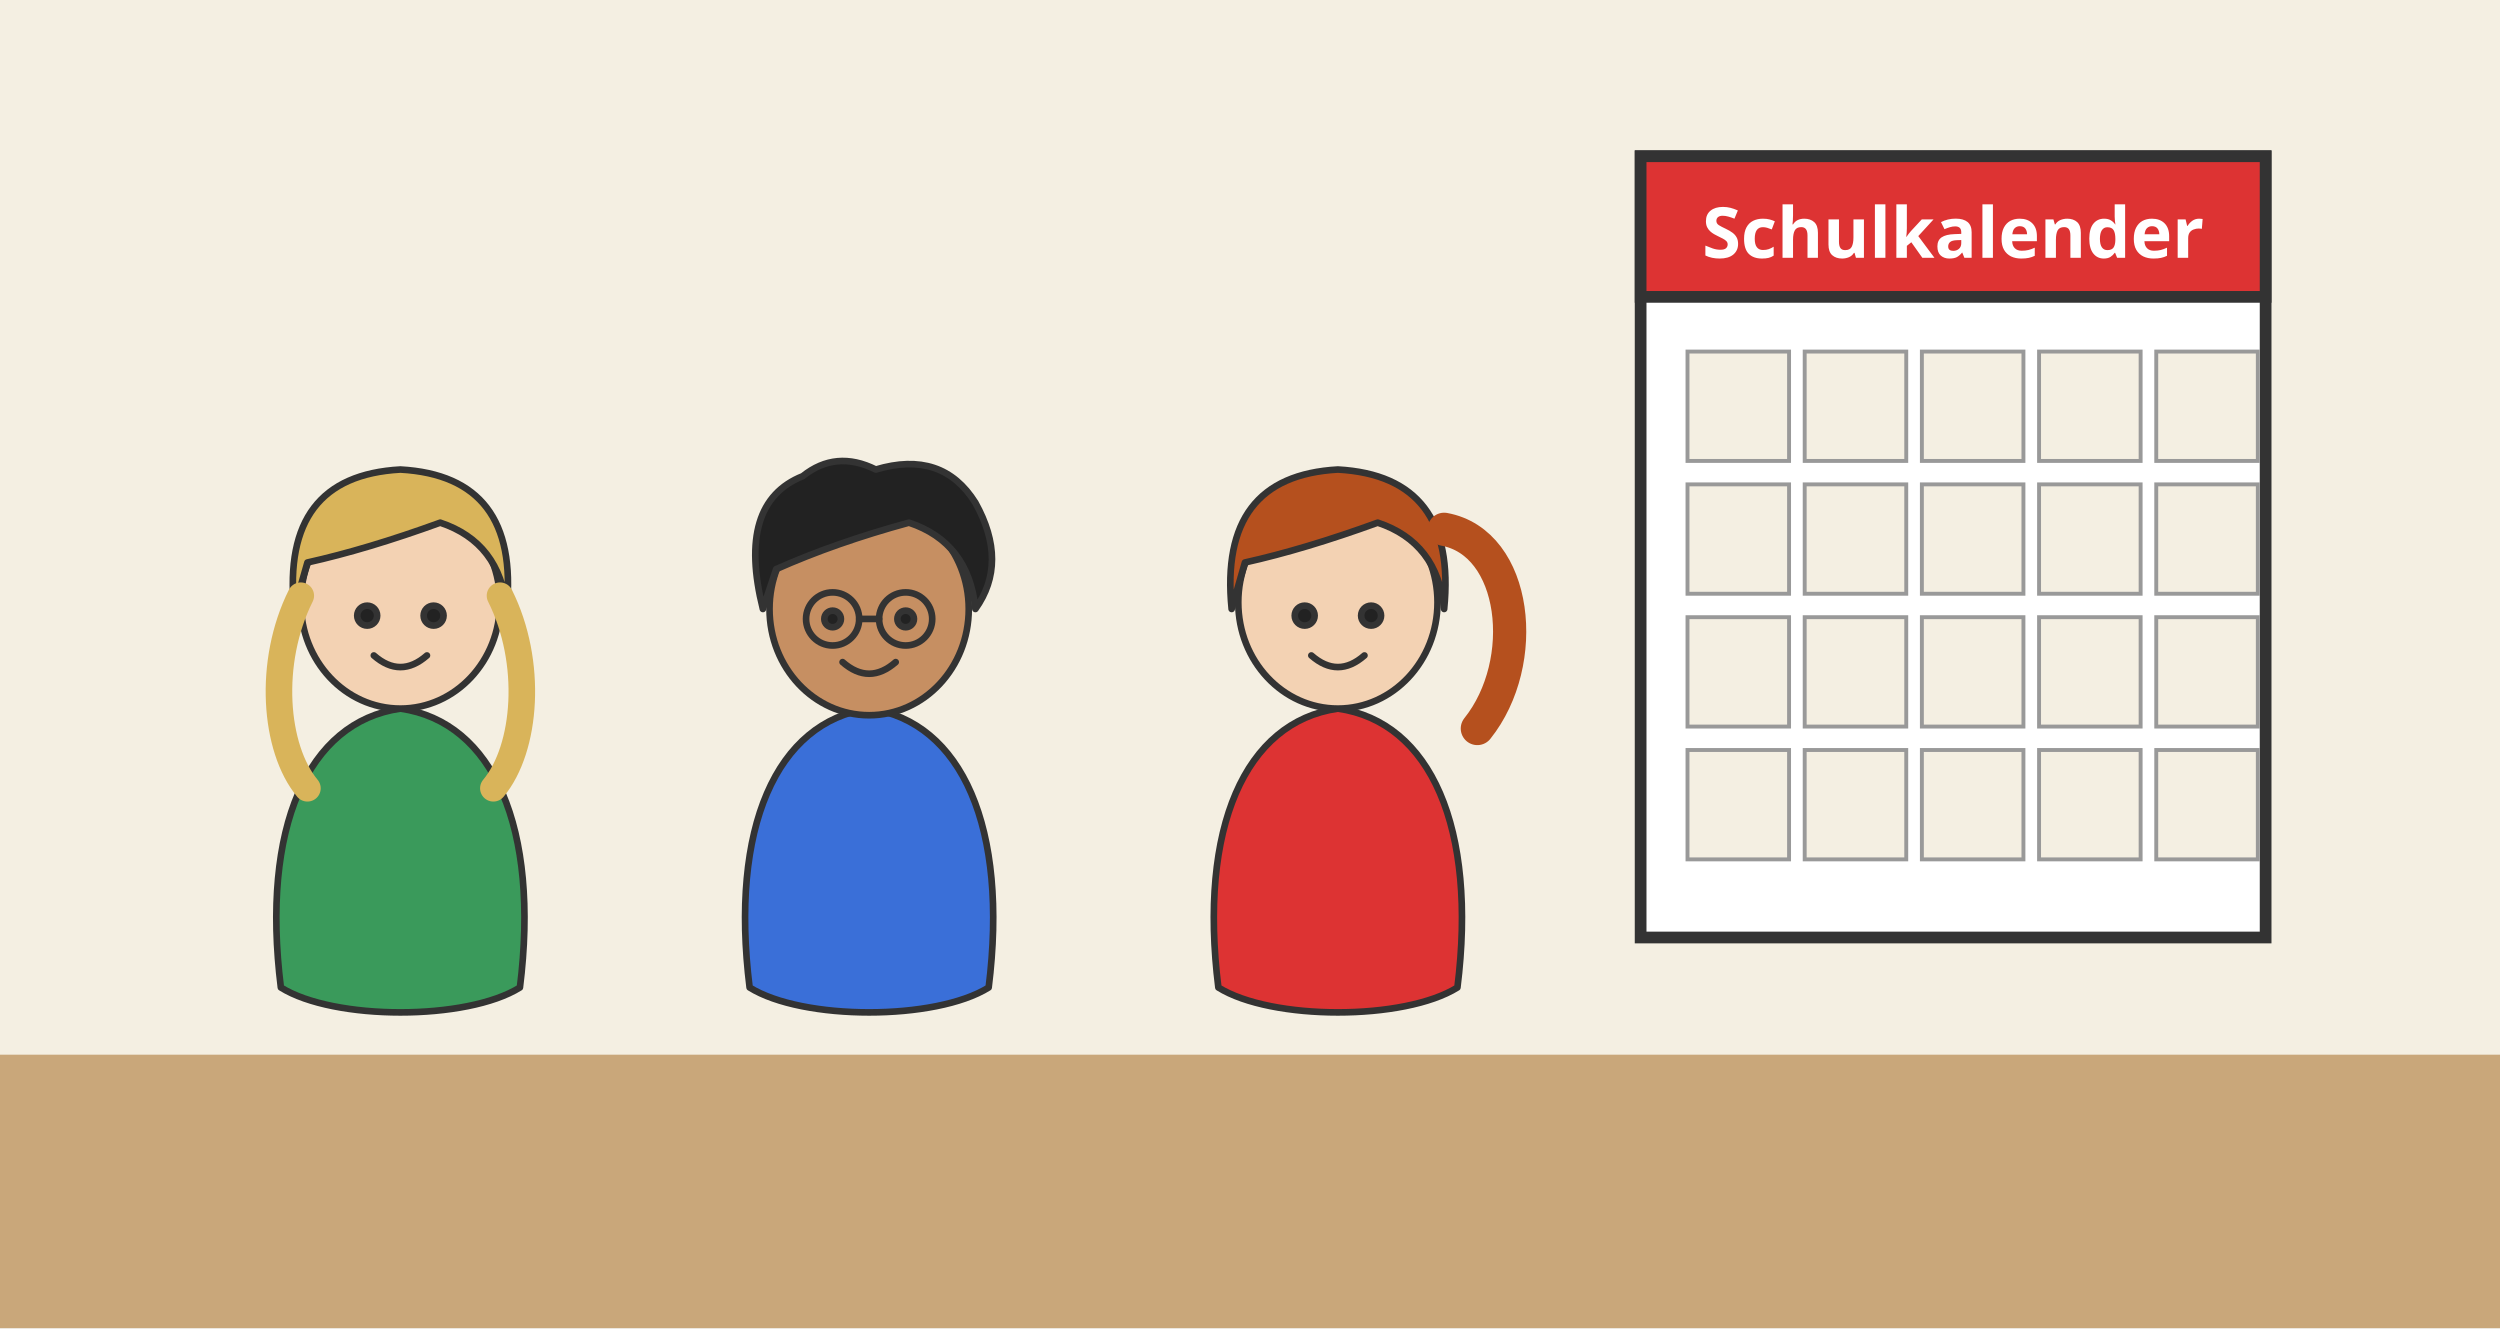
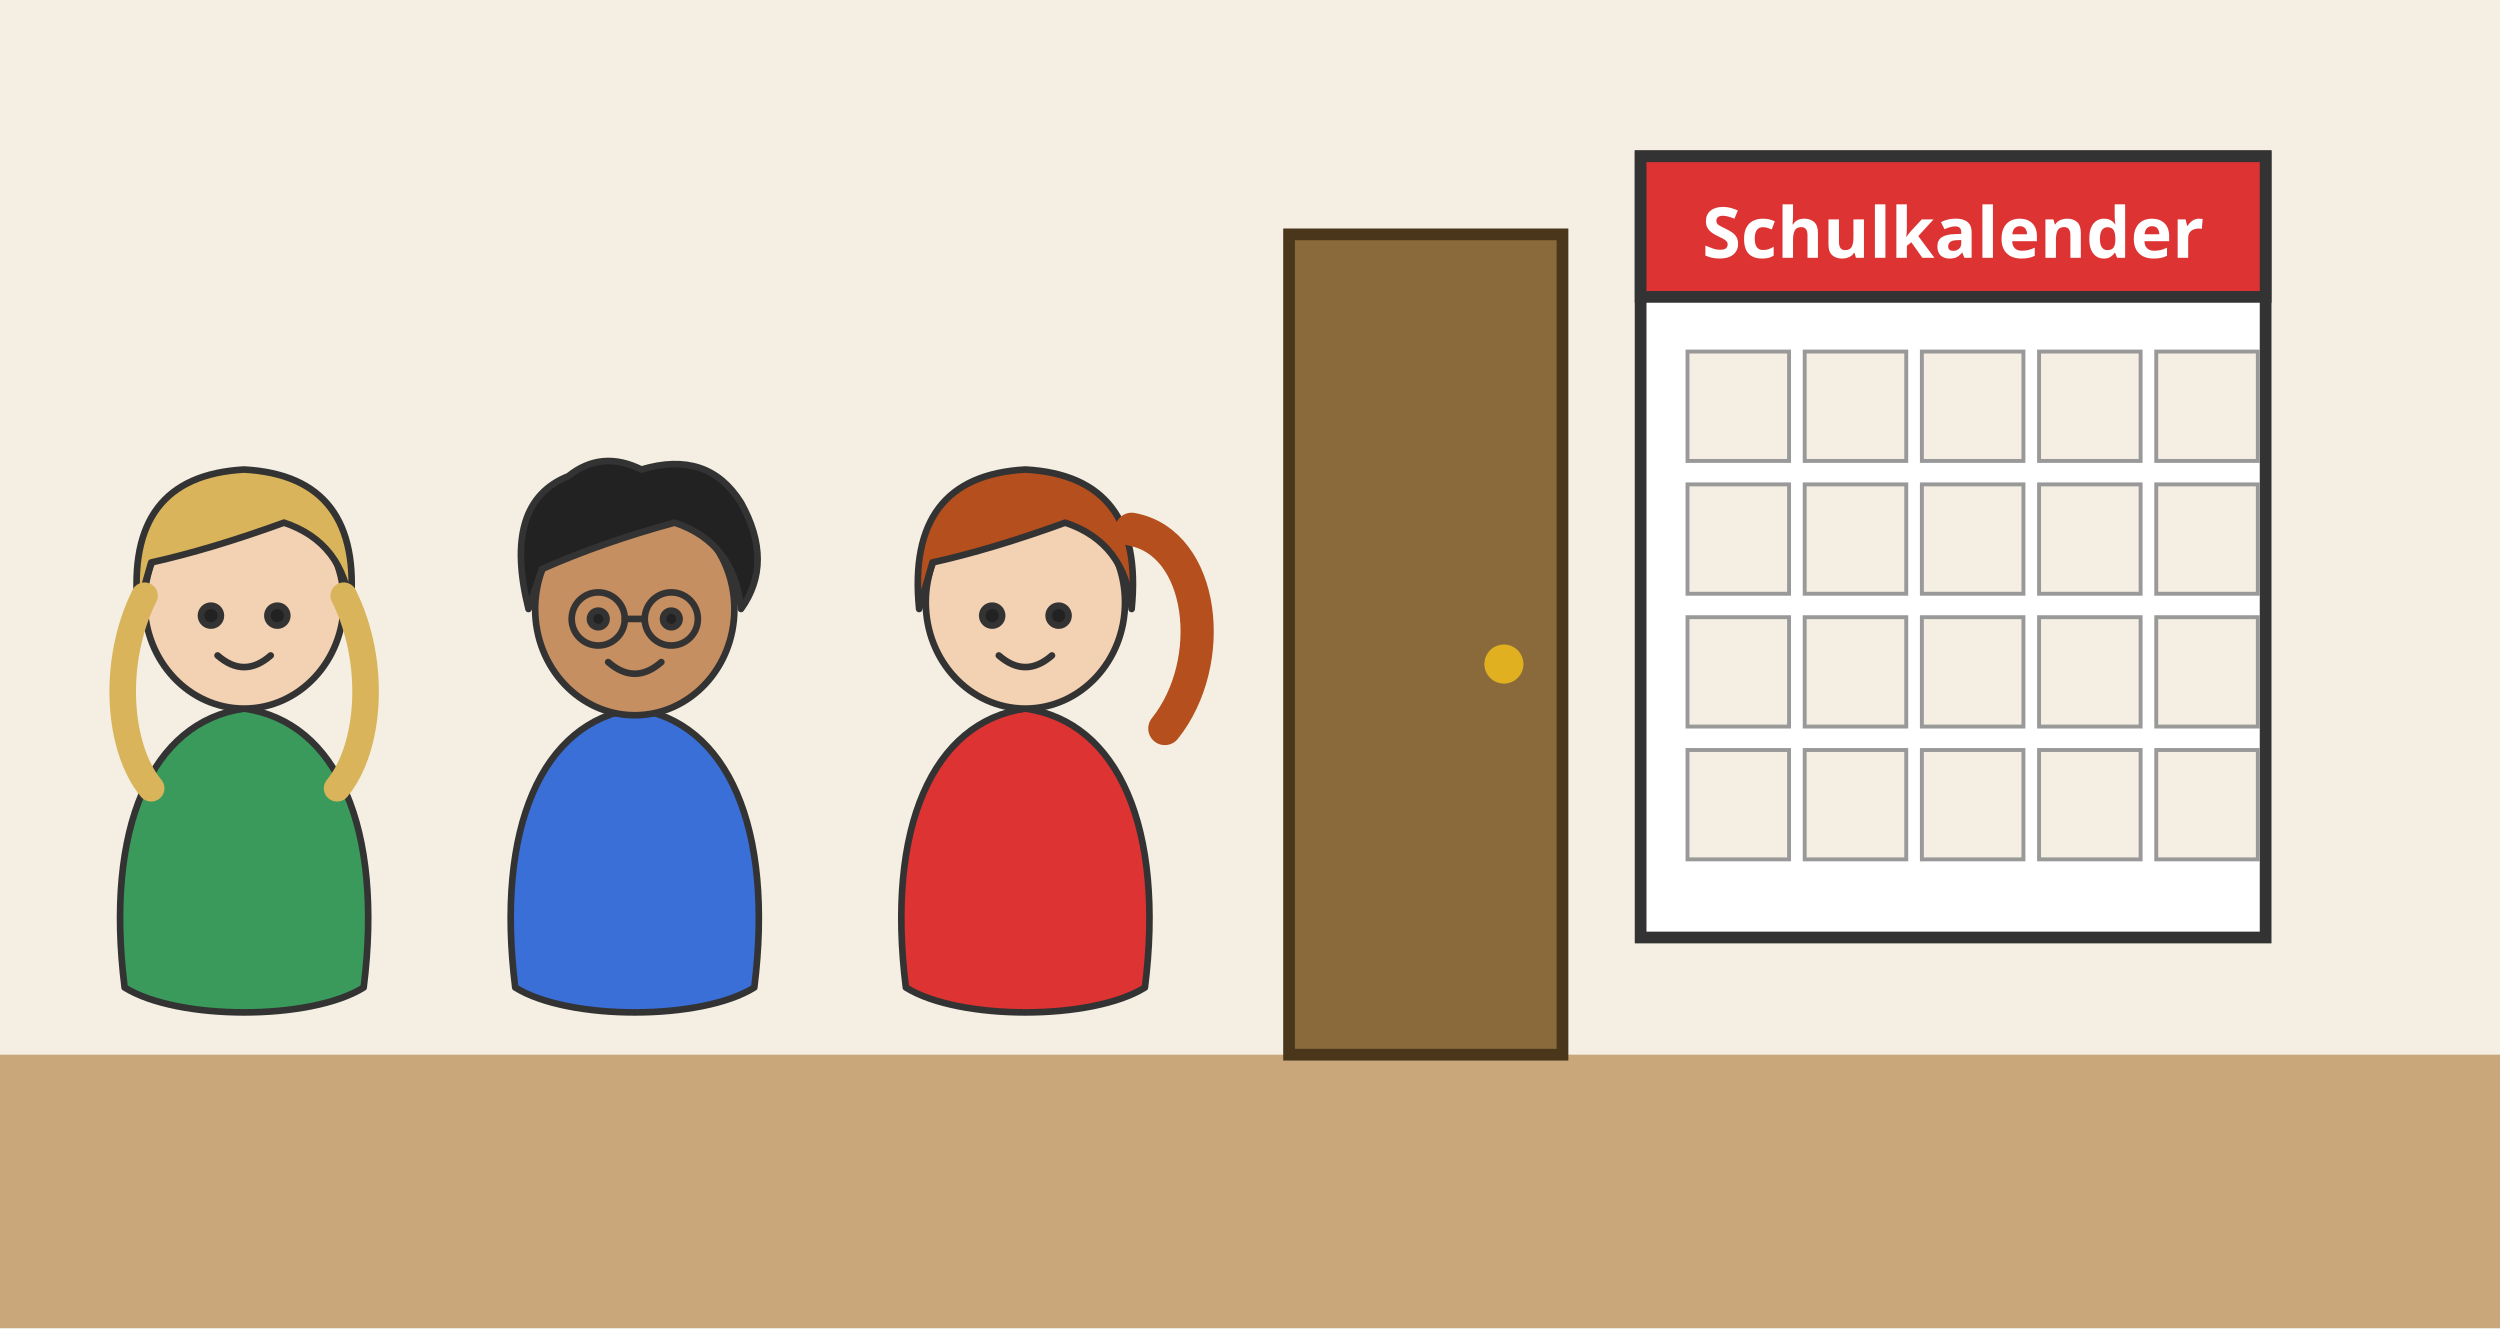
<svg xmlns="http://www.w3.org/2000/svg" viewBox="0 0 640 340" role="img">
  <defs>
    <g id="sophie" stroke="#333" stroke-width="2" stroke-linejoin="round" stroke-linecap="round">
      <path d="M14 168 C8 120 22 88 50 84 C78 88 92 120 86 168 C70 178 30 178 14 168 Z" fill="#3a9a5b" />
      <ellipse cx="50" cy="52" rx="30" ry="32" fill="#f3d2b3" />
      <path d="M18 54 Q14 14 50 12 Q86 14 82 54 Q80 34 62 28 Q40 36 22 40 Z" fill="#d9b45a" />
      <path d="M20 50 C10 70 12 96 22 108" fill="none" stroke="#d9b45a" stroke-width="8" />
      <path d="M80 50 C90 70 88 96 78 108" fill="none" stroke="#d9b45a" stroke-width="8" />
      <circle cx="40" cy="56" r="3" fill="#222" />
      <circle cx="60" cy="56" r="3" fill="#222" />
      <path d="M42 68 Q50 75 58 68" fill="none" />
    </g>
    <g id="ellie" stroke="#333" stroke-width="2" stroke-linejoin="round" stroke-linecap="round">
      <path d="M14 168 C8 120 22 88 50 84 C78 88 92 120 86 168 C70 178 30 178 14 168 Z" fill="#d33" />
      <ellipse cx="50" cy="52" rx="30" ry="32" fill="#f3d2b3" />
      <path d="M18 54 Q14 14 50 12 Q86 14 82 54 Q80 34 62 28 Q40 36 22 40 Z" fill="#b5501e" />
      <path d="M82 30 C104 34 108 70 92 90" fill="none" stroke="#b5501e" stroke-width="10" />
      <circle cx="40" cy="56" r="3" fill="#222" />
      <circle cx="60" cy="56" r="3" fill="#222" />
      <path d="M42 68 Q50 75 58 68" fill="none" />
    </g>
    <g id="peter" stroke="#333" stroke-width="2" stroke-linejoin="round" stroke-linecap="round">
      <path d="M14 168 C8 120 22 88 50 84 C78 88 92 120 86 168 C70 178 30 178 14 168 Z" fill="#e0b020" />
      <ellipse cx="50" cy="52" rx="30" ry="32" fill="#f3d2b3" />
      <path d="M18 54 Q14 14 50 12 Q86 14 82 54 Q80 34 62 28 Q40 36 22 40 Z" fill="#6b3f1e" />
      <circle cx="40" cy="56" r="3" fill="#222" />
      <circle cx="60" cy="56" r="3" fill="#222" />
      <path d="M40 66 Q50 78 60 66" fill="none" />
    </g>
    <g id="amir" stroke="#333" stroke-width="2" stroke-linejoin="round" stroke-linecap="round">
      <path d="M14 168 C8 120 22 88 50 84 C78 88 92 120 86 168 C70 178 30 178 14 168 Z" fill="#3a6fd8" />
      <ellipse cx="50" cy="54" rx="30" ry="32" fill="#c68f62" />
      <path d="M18 54 Q10 22 30 14 Q40 6 52 12 Q72 6 82 22 Q92 40 82 54 Q80 34 62 28 Q40 34 22 42 Z" fill="#222" />
      <circle cx="39" cy="57" r="8" fill="none" />
      <circle cx="61" cy="57" r="8" fill="none" />
      <path d="M47 57 L53 57" fill="none" />
      <circle cx="39" cy="57" r="2.5" fill="#222" />
      <circle cx="61" cy="57" r="2.5" fill="#222" />
      <path d="M42 70 Q50 77 58 70" fill="none" />
    </g>
  </defs>
  <rect width="640" height="340" fill="#f4efe2" />
  <rect y="270" width="640" height="70" fill="#c9a77a" />
  <rect x="420" y="40" width="160" height="200" fill="#fff" stroke="#333" stroke-width="3" />
  <rect x="420" y="40" width="160" height="36" fill="#d33" stroke="#333" stroke-width="3" />
  <text x="500" y="66" text-anchor="middle" font-family="sans-serif" font-size="18" font-weight="bold" fill="#fff">Schulkalender</text>
  <rect x="432" y="90" width="26" height="28" fill="#f4efe2" stroke="#999" />
  <rect x="462" y="90" width="26" height="28" fill="#f4efe2" stroke="#999" />
  <rect x="492" y="90" width="26" height="28" fill="#f4efe2" stroke="#999" />
  <rect x="522" y="90" width="26" height="28" fill="#f4efe2" stroke="#999" />
  <rect x="552" y="90" width="26" height="28" fill="#f4efe2" stroke="#999" />
  <rect x="432" y="124" width="26" height="28" fill="#f4efe2" stroke="#999" />
  <rect x="462" y="124" width="26" height="28" fill="#f4efe2" stroke="#999" />
  <rect x="492" y="124" width="26" height="28" fill="#f4efe2" stroke="#999" />
  <rect x="522" y="124" width="26" height="28" fill="#f4efe2" stroke="#999" />
  <rect x="552" y="124" width="26" height="28" fill="#f4efe2" stroke="#999" />
  <rect x="432" y="158" width="26" height="28" fill="#f4efe2" stroke="#999" />
  <rect x="462" y="158" width="26" height="28" fill="#f4efe2" stroke="#999" />
  <rect x="492" y="158" width="26" height="28" fill="#f4efe2" stroke="#999" />
  <rect x="522" y="158" width="26" height="28" fill="#f4efe2" stroke="#999" />
  <rect x="552" y="158" width="26" height="28" fill="#f4efe2" stroke="#999" />
  <rect x="432" y="192" width="26" height="28" fill="#f4efe2" stroke="#999" />
  <rect x="462" y="192" width="26" height="28" fill="#f4efe2" stroke="#999" />
  <rect x="492" y="192" width="26" height="28" fill="#f4efe2" stroke="#999" />
  <rect x="522" y="192" width="26" height="28" fill="#f4efe2" stroke="#999" />
  <rect x="552" y="192" width="26" height="28" fill="#f4efe2" stroke="#999" />
-   <use href="#sophie" transform="translate(60,110) scale(0.85)" />
-   <use href="#amir" transform="translate(180,110) scale(0.85)" />
-   <use href="#ellie" transform="translate(300,110) scale(0.85)" />
+   <rect x="330" y="60" width="70" height="210" fill="#8a6a3a" stroke="#4a361b" stroke-width="3" />
+   <circle cx="385" cy="170" r="5" fill="#e0b020" />
+   <use href="#sophie" transform="translate(20,110) scale(0.85)" />
+   <use href="#amir" transform="translate(120,110) scale(0.85)" />
+   <use href="#ellie" transform="translate(220,110) scale(0.85)" />
</svg>
